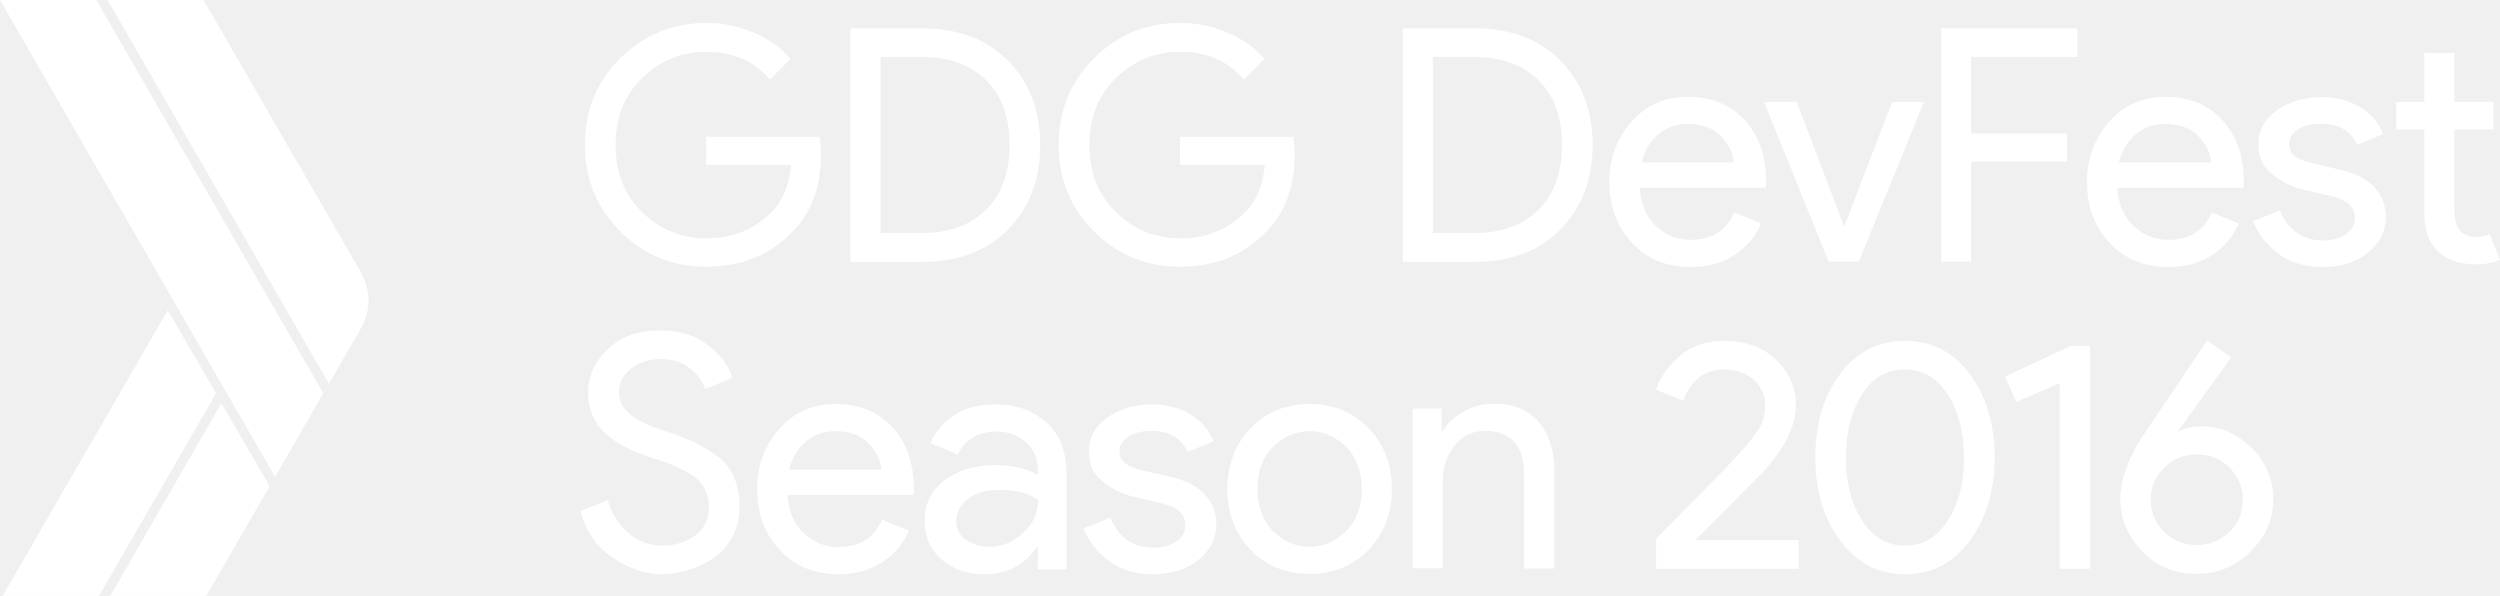
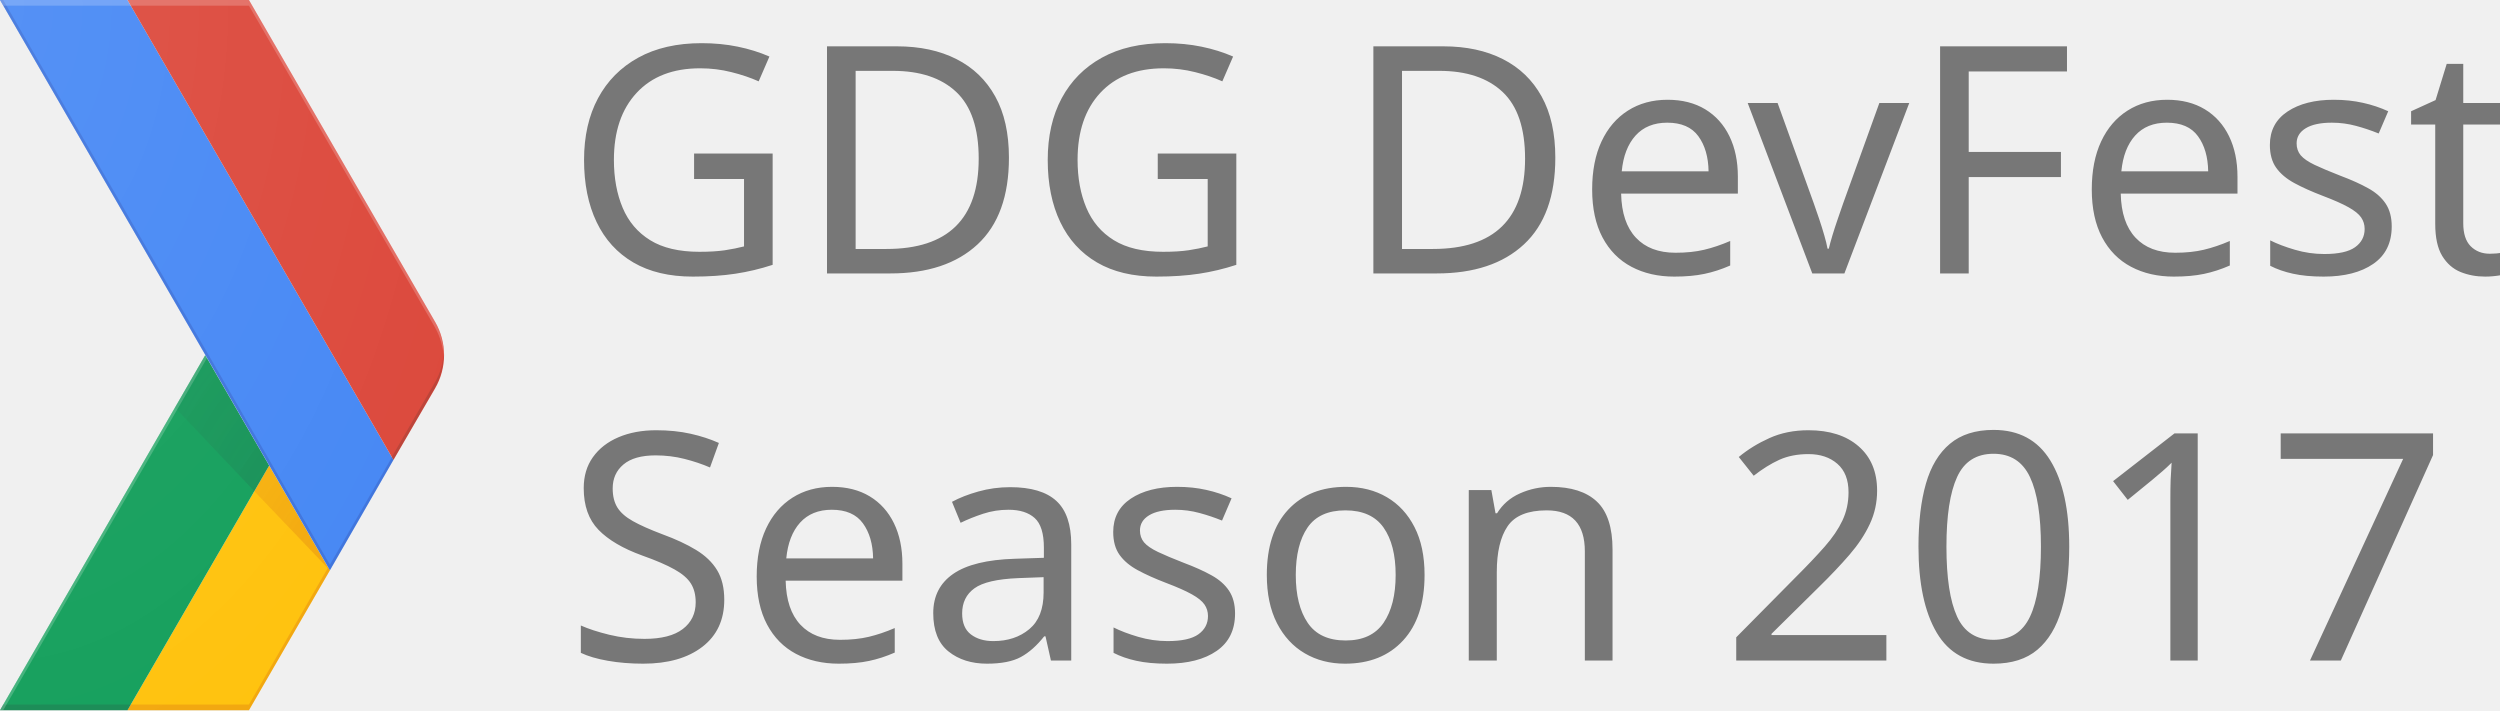
- <svg xmlns="http://www.w3.org/2000/svg" id="Layer_4" viewBox="0 0 839 200">
-   <style>.st0{fill:#FFFFFF;}</style>
-   <g id="XMLID_7_">
-     <path id="XMLID_2_" class="st0" d="M275.5 51.8c0 10.9-3.2 19.7-9.7 26.1-7.4 7.7-17 11.6-28.8 11.6-11.3 0-20.9-3.9-28.8-11.8-7.9-7.8-11.9-17.6-11.9-29.1s4-21.3 11.9-29.1c7.9-7.8 17.5-11.8 28.8-11.8 5.6 0 11 1.1 16.1 3.3 5.1 2.2 9.2 5.1 12.2 8.8l-6.9 6.9c-5.2-6.2-12.3-9.3-21.4-9.3-8.2 0-15.4 2.9-21.4 8.7-6 5.8-9 13.3-9 22.6s3 16.8 9 22.6c6 5.8 13.1 8.7 21.4 8.7 8.8 0 16-2.9 21.9-8.8 3.8-3.8 6-9.1 6.6-15.9H237v-9.4h38c.3 2.1.5 4 .5 5.9z" />
-     <path id="XMLID_4_" class="st0" d="M285.4 87.8V9.5h24c12 0 21.7 3.6 28.9 10.9 7.2 7.3 10.8 16.7 10.8 28.3s-3.6 21-10.8 28.3c-7.2 7.3-16.8 10.9-28.9 10.9h-24zm10.1-9.6h13.9c9 0 16.2-2.6 21.5-7.8 5.3-5.2 7.9-12.4 7.9-21.8 0-9.3-2.6-16.5-7.9-21.7-5.3-5.2-12.5-7.8-21.5-7.8h-13.9v59.1z" />
-     <path id="XMLID_8_" class="st0" d="M434.5 51.8c0 10.9-3.2 19.7-9.7 26.1-7.4 7.7-17 11.6-28.8 11.6-11.3 0-20.9-3.9-28.8-11.8-7.9-7.8-11.9-17.6-11.9-29.1s4-21.3 11.9-29.1c7.9-7.8 17.5-11.8 28.8-11.8 5.6 0 11 1.1 16.1 3.3 5.1 2.2 9.2 5.1 12.2 8.8l-6.9 6.9c-5.2-6.2-12.3-9.3-21.4-9.3-8.2 0-15.4 2.9-21.4 8.7-6 5.8-9 13.3-9 22.6s3 16.8 9 22.6c6 5.8 13.1 8.7 21.4 8.7 8.8 0 16-2.9 21.9-8.8 3.8-3.8 6-9.1 6.6-15.9H396v-9.4h38c.3 2.1.5 4 .5 5.9z" />
-     <path id="XMLID_10_" class="st0" d="M470.8 87.8V9.5h24c12 0 21.7 3.6 28.9 10.9 7.2 7.3 10.8 16.7 10.8 28.3s-3.6 21-10.8 28.3c-7.2 7.3-16.8 10.9-28.9 10.9h-24zm10.1-9.6h13.9c9 0 16.2-2.6 21.5-7.8 5.3-5.2 7.9-12.4 7.9-21.8 0-9.3-2.6-16.5-7.9-21.7-5.3-5.2-12.5-7.8-21.5-7.8h-13.9v59.1z" />
-     <path id="XMLID_13_" class="st0" d="M567.4 89.6c-8.1 0-14.7-2.7-19.7-8.1-5.1-5.4-7.6-12.2-7.6-20.5 0-7.8 2.5-14.5 7.4-20.1 4.9-5.6 11.2-8.4 18.9-8.4 7.9 0 14.3 2.6 19.1 7.8 4.8 5.2 7.2 12.1 7.2 20.8l-.1 1.9h-42.3c.3 5.4 2.1 9.7 5.4 12.8 3.3 3.1 7.2 4.7 11.6 4.7 7.2 0 12.1-3.1 14.7-9.2l9 3.7c-1.8 4.2-4.6 7.6-8.6 10.4-4.2 2.8-9.1 4.2-15 4.2zm14.5-35c-.2-3.1-1.6-6-4.2-8.8-2.6-2.8-6.4-4.2-11.5-4.2-3.7 0-6.9 1.2-9.7 3.5-2.7 2.3-4.6 5.5-5.6 9.4h31z" />
-     <path id="XMLID_16_" class="st0" d="M613.7 87.8L592 34.2h11l15.8 41.6h.2l16-41.6h10.7l-21.9 53.6h-10.1z" />
-     <path id="XMLID_18_" class="st0" d="M661.6 87.8h-10.1V9.5h45.7v9.6h-35.7v25.7h32.2v9.4h-32.2v33.6z" />
-     <path id="XMLID_20_" class="st0" d="M727.7 89.6c-8.1 0-14.7-2.7-19.7-8.1-5.1-5.4-7.6-12.2-7.6-20.5 0-7.8 2.5-14.5 7.4-20.1 4.9-5.6 11.2-8.4 18.9-8.4 7.9 0 14.3 2.6 19.1 7.8 4.8 5.2 7.2 12.1 7.2 20.8l-.1 1.9h-42.3c.3 5.4 2.1 9.7 5.4 12.8 3.3 3.1 7.2 4.7 11.6 4.7 7.2 0 12.1-3.1 14.7-9.2l9 3.7c-1.8 4.2-4.6 7.6-8.6 10.4-4.3 2.8-9.2 4.2-15 4.2zm14.4-35c-.2-3.1-1.6-6-4.2-8.8-2.6-2.8-6.4-4.2-11.5-4.2-3.7 0-6.9 1.2-9.7 3.5-2.7 2.3-4.6 5.5-5.6 9.4h31z" />
-     <path id="XMLID_27_" class="st0" d="M779.5 89.6c-6 0-10.9-1.5-14.8-4.4-3.9-2.9-6.8-6.6-8.6-10.9l9-3.7c2.8 6.7 7.7 10.1 14.5 10.1 3.1 0 5.7-.7 7.7-2.1 2-1.4 3-3.2 3-5.5 0-3.5-2.4-5.9-7.3-7.1l-10.8-2.6c-3.4-.9-6.7-2.5-9.7-5-3.1-2.4-4.6-5.7-4.6-9.9 0-4.7 2.1-8.6 6.3-11.5 4.2-3 9.2-4.4 14.9-4.4 4.7 0 9 1.1 12.7 3.2 3.7 2.2 6.4 5.2 8 9.2l-8.8 3.6c-2-4.7-6.1-7.1-12.2-7.1-3 0-5.5.6-7.5 1.9-2 1.2-3.1 2.9-3.1 5 0 3.1 2.4 5.1 7.1 6.2l10.6 2.5c5 1.2 8.8 3.2 11.2 6 2.4 2.8 3.6 6.1 3.6 9.6 0 4.8-2 8.8-5.9 12-4 3.3-9.1 4.9-15.3 4.9z" />
-     <path id="XMLID_29_" class="st0" d="M830.9 88.7c-5.6 0-9.9-1.5-12.9-4.5s-4.4-7.2-4.4-12.7V43.4h-9.4v-9.2h9.4V17.8h10.1v16.4h13.1v9.2h-13.1v27.3c0 5.8 2.4 8.8 7.2 8.8 1.8 0 3.4-.3 4.6-.9l3.5 8.6c-2.2 1-4.9 1.5-8.1 1.5z" />
-     <path id="XMLID_31_" class="st0" d="M222.2 192.7c-5.7 0-11.2-1.9-16.7-5.6-5.4-3.7-9-8.9-10.7-15.6l9.2-3.7c1.1 4.3 3.3 7.9 6.7 10.9 3.4 3 7.2 4.4 11.4 4.4 4.4 0 8.1-1.1 11.2-3.4 3.1-2.3 4.6-5.4 4.6-9.4 0-4.4-1.6-7.7-4.6-10.1-3.1-2.4-8-4.6-14.7-6.6-6.9-2.2-12.2-5-15.8-8.5-3.6-3.5-5.4-7.9-5.4-13.3 0-5.6 2.2-10.5 6.7-14.7 4.4-4.2 10.2-6.2 17.4-6.2 6.6 0 12 1.7 16.2 5 4.2 3.3 6.9 6.9 8.1 10.9l-9.2 3.8c-.7-2.5-2.3-4.8-4.9-6.9-2.6-2.1-5.9-3.2-10-3.2-3.9 0-7.2 1.1-9.9 3.2-2.7 2.2-4.1 4.8-4.1 8 0 2.9 1.3 5.4 3.8 7.4s6.2 3.8 11.1 5.4c3.9 1.2 7.1 2.4 9.7 3.6 2.6 1.2 5.2 2.7 7.9 4.6 2.7 1.9 4.7 4.3 6 7.2 1.3 2.9 2 6.2 2 10s-.8 7.2-2.4 10.2c-1.6 3-3.6 5.4-6.2 7.1-2.6 1.8-5.4 3.1-8.4 4-2.8 1-5.9 1.5-9 1.5z" />
-     <path id="XMLID_33_" class="st0" d="M281.4 192.7c-8.1 0-14.7-2.7-19.7-8.1-5.1-5.4-7.6-12.2-7.6-20.5 0-7.8 2.5-14.5 7.4-20.1 4.9-5.6 11.2-8.4 18.9-8.4 7.9 0 14.3 2.6 19.1 7.8 4.8 5.2 7.2 12.1 7.2 20.8l-.1 1.9h-42.3c.3 5.4 2.1 9.7 5.4 12.8 3.3 3.1 7.2 4.7 11.6 4.7 7.2 0 12.1-3.1 14.7-9.2l9 3.7c-1.8 4.2-4.6 7.6-8.6 10.4-4.3 2.8-9.2 4.2-15 4.2zm14.4-35c-.2-3.1-1.6-6-4.2-8.8-2.6-2.8-6.4-4.2-11.5-4.2-3.7 0-6.9 1.2-9.7 3.5-2.7 2.3-4.6 5.5-5.6 9.4h31z" />
-     <path id="XMLID_36_" class="st0" d="M330.3 192.7c-5.7 0-10.4-1.6-14.3-4.9-3.8-3.3-5.7-7.6-5.7-13 0-5.8 2.3-10.4 6.8-13.7 4.5-3.3 10.1-5 16.7-5 5.9 0 10.8 1.1 14.5 3.3v-1.5c0-3.9-1.3-7.1-4-9.5-2.7-2.4-6-3.6-10-3.6-2.9 0-5.6.7-7.9 2.1-2.4 1.4-4 3.3-4.9 5.7l-9.2-3.9c1.2-3.2 3.7-6.2 7.3-8.9 3.6-2.7 8.5-4.1 14.4-4.1 6.9 0 12.5 2 17.1 6 4.5 4 6.8 9.7 6.8 17v32.4h-9.6v-7.4h-.4c-4 5.9-9.9 9-17.6 9zm1.7-9.2c4.2 0 7.9-1.5 11.3-4.6 3.4-3.1 5.1-6.8 5.1-11-2.8-2.3-7.1-3.5-12.8-3.5-4.9 0-8.6 1.1-11 3.2-2.5 2.1-3.7 4.6-3.7 7.4 0 2.6 1.1 4.7 3.4 6.2 2.2 1.5 4.7 2.3 7.7 2.3z" />
-     <path id="XMLID_39_" class="st0" d="M387 192.7c-6 0-10.9-1.5-14.8-4.4-3.9-2.9-6.8-6.6-8.6-10.9l9-3.7c2.8 6.7 7.7 10.1 14.5 10.1 3.1 0 5.7-.7 7.7-2.1 2-1.4 3-3.2 3-5.5 0-3.5-2.4-5.9-7.3-7.1l-10.8-2.6c-3.4-.9-6.7-2.5-9.7-5-3.1-2.4-4.6-5.7-4.6-9.9 0-4.7 2.1-8.6 6.3-11.5 4.2-3 9.2-4.4 14.9-4.4 4.7 0 9 1.1 12.7 3.2 3.7 2.2 6.4 5.2 8 9.2l-8.8 3.6c-2-4.7-6.1-7.1-12.2-7.1-3 0-5.5.6-7.5 1.9-2 1.2-3.1 2.9-3.1 5 0 3.1 2.4 5.1 7.1 6.2l10.6 2.5c5 1.2 8.7 3.2 11.2 6 2.4 2.8 3.6 6.1 3.6 9.6 0 4.8-2 8.8-5.9 12-4.1 3.3-9.1 4.9-15.3 4.9z" />
-     <path id="XMLID_41_" class="st0" d="M419.7 143.7c5.2-5.4 11.8-8.1 19.8-8.1s14.6 2.7 19.8 8.1c5.2 5.4 7.8 12.2 7.8 20.4s-2.6 15-7.8 20.4c-5.2 5.4-11.8 8.1-19.8 8.1s-14.6-2.7-19.8-8.1c-5.2-5.4-7.8-12.2-7.8-20.4 0-8.1 2.6-14.9 7.8-20.4zm7.5 34.5c3.5 3.5 7.6 5.3 12.3 5.3 4.7 0 8.8-1.8 12.3-5.3s5.2-8.2 5.2-14.1c0-5.8-1.7-10.5-5.2-14.1-3.5-3.5-7.6-5.3-12.3-5.3-4.7 0-8.8 1.8-12.3 5.3s-5.2 8.2-5.2 14.1 1.7 10.6 5.2 14.1z" />
-     <path id="XMLID_44_" class="st0" d="M483.8 137.3v7.4h.4c1.5-2.6 3.8-4.7 6.9-6.5 3.1-1.8 6.5-2.7 10.1-2.7 6.6 0 11.7 2 15.2 6.1s5.2 9.6 5.2 16.4v32.8h-10.1v-31.3c0-9.9-4.4-14.9-13.2-14.9-4.2 0-7.5 1.7-10.2 5-2.6 3.3-3.9 7.2-3.9 11.5v29.6h-10.1v-53.6h9.7z" />
-     <path id="XMLID_46_" class="st0" d="M603.5 190.9h-47.7v-10.1c14.3-14.4 23.4-23.7 27.5-28.1 3.6-4 6-7.1 7.2-9.1 1.2-2.1 1.9-4.6 1.9-7.7 0-3.1-1.2-5.9-3.7-8.3-2.5-2.4-5.8-3.6-10-3.6-3.8 0-6.9 1.1-9.2 3.3-2.3 2.2-3.8 4.6-4.5 7.2l-9.2-3.7c1.2-3.9 3.8-7.7 7.8-11.2 3.9-3.5 9-5.2 15.3-5.2 6.9 0 12.6 2.1 17.1 6.3 4.4 4.2 6.7 9.3 6.7 15.2 0 7.3-4 15.1-11.9 23.4l-21.9 22h34.7v9.6z" />
-     <path id="XMLID_48_" class="st0" d="M661.1 181.4c-5.5 7.5-12.8 11.3-21.8 11.3s-16.2-3.8-21.8-11.3c-5.5-7.5-8.3-16.8-8.3-27.9 0-11.2 2.8-20.5 8.3-27.9 5.5-7.5 12.8-11.2 21.8-11.2s16.2 3.7 21.8 11.2c5.5 7.5 8.3 16.8 8.3 27.9 0 11.1-2.8 20.4-8.3 27.9zm-21.8 1.7c6 0 10.8-2.8 14.4-8.4 3.6-5.6 5.4-12.6 5.4-21.1 0-8.5-1.8-15.6-5.4-21.2-3.6-5.6-8.4-8.4-14.4-8.4-6.1 0-10.9 2.8-14.4 8.4-3.6 5.6-5.4 12.6-5.4 21.2 0 8.5 1.8 15.5 5.4 21.1 3.6 5.6 8.4 8.4 14.4 8.4z" />
-     <path id="XMLID_51_" class="st0" d="M701.3 190.9h-10.1v-62.3l-14.5 6.3-3.8-8.5 22-10.3h6.5v74.8z" />
-     <path id="XMLID_53_" class="st0" d="M739.5 143.1c5.8 0 11.2 2.4 16.1 7.2 4.9 4.8 7.3 10.6 7.3 17.3 0 6.6-2.5 12.5-7.6 17.5s-11.1 7.5-18 7.5c-7.4 0-13.6-2.5-18.4-7.6-4.9-5.1-7.3-10.9-7.3-17.4 0-6.9 2.9-14.7 8.8-23.2l20.3-30.1 8.1 5.6-17.8 24.7.2.2c1.8-1.1 4.5-1.7 8.3-1.7zm-2.2 39.8c4.2 0 7.9-1.5 10.9-4.4 3-2.9 4.5-6.5 4.5-10.8 0-4.2-1.5-7.8-4.5-10.8-3-3-6.7-4.4-10.9-4.4s-7.9 1.5-10.9 4.4c-3.1 3-4.6 6.5-4.6 10.8 0 4.3 1.5 7.9 4.5 10.8 3 3 6.7 4.4 11 4.4z" />
-   </g>
-   <g id="XMLID_261_">
-     <path id="XMLID_259_" class="st0" d="M32.3 0H0l92.3 160 16.2-28z" />
-     <path id="XMLID_258_" class="st0" d="M120.9 91L68.3 0H36.1l74.3 128.8 10.5-18.2c1.7-2.8 2.8-6.2 2.8-9.8-.1-3.6-1.1-6.9-2.8-9.8z" />
-     <path id="XMLID_257_" class="st0" d="M56.3 104.1L.9 200h32.3l39.3-68z" />
-     <path id="XMLID_256_" class="st0" d="M74.3 135.3L37 200h32.2l21.3-36.8z" />
+ <svg xmlns="http://www.w3.org/2000/svg" width="704px" height="200px" viewBox="0 0 704 200" version="1.1">
+   <defs>
+     <radialGradient cx="98.685%" cy="97.827%" fx="98.685%" fy="97.827%" r="324.704%" id="radialGradient-1">
+       <stop stop-color="#BF360C" stop-opacity="0.2" offset="0%" />
+       <stop stop-color="#BF360C" stop-opacity="0.02" offset="100%" />
+     </radialGradient>
+     <radialGradient cx="162.728%" cy="157.695%" fx="162.728%" fy="157.695%" r="263.106%" id="radialGradient-2">
+       <stop stop-color="#263238" stop-opacity="0.2" offset="0%" />
+       <stop stop-color="#263238" stop-opacity="0.02" offset="100%" />
+     </radialGradient>
+     <radialGradient cx="-1.251%" cy="0.781%" fx="-1.251%" fy="0.781%" r="167.971%" id="radialGradient-3">
+       <stop stop-color="#FFFFFF" stop-opacity="0.1" offset="0%" />
+       <stop stop-color="#FFFFFF" stop-opacity="0" offset="100%" />
+     </radialGradient>
+   </defs>
+   <g id="Page-1" stroke="none" stroke-width="1" fill="none" fill-rule="evenodd">
+     <g id="logo-white" transform="translate(0, -9)">
+       <text id="GDG-DevFest" font-family="ProductSans-Regular, Product Sans" font-size="89.556" font-weight="normal" fill="#777777">
+         <tspan x="159" y="86">GDG DevFest</tspan>
+         <tspan x="159" y="195">Season 2017</tspan>
+       </text>
+       <g id="XMLID_60_" transform="translate(0, 9)">
+         <g id="XMLID_61_">
+           <g id="XMLID_62_">
+             <path d="M122.5,90.6 L70.1,0 L0,0 L57.8,100 L0,200 L70.1,200 L122.5,109.4 C125.8,103.6 125.8,96.4 122.5,90.6 L122.5,90.6 Z" id="XMLID_106_" />
+             <polygon id="XMLID_105_" fill="#FFC107" points="92.4 159.8 75.8 131.1 35.9 200 70.1 200 92.9 160.6" />
+             <path d="M122.5,90.6 L70.1,0 L0,0 L57.8,100 L0,200 L70.1,200 L122.5,109.4 C125.8,103.6 125.8,96.4 122.5,90.6 L122.5,90.6 Z" id="XMLID_104_" />
+             <polygon id="XMLID_103_" fill="#0F9D58" points="57.8 100 75.8 131.1 35.9 200 0 200" />
+             <path d="M122.5,90.6 L70.1,0 L0,0 L57.8,100 L0,200 L70.1,200 L122.5,109.4 C125.8,103.6 125.8,96.4 122.5,90.6 L122.5,90.6 Z" id="XMLID_102_" />
+             <polygon id="XMLID_101_" fill="#BF360C" opacity="0.2" points="70.1 198.4 36.8 198.4 35.9 200 70.1 200 92.9 160.6 92.4 159.8" />
+             <path d="M122.5,90.6 L70.1,0 L0,0 L57.8,100 L0,200 L70.1,200 L122.5,109.4 C125.8,103.6 125.8,96.4 122.5,90.6 L122.5,90.6 Z" id="XMLID_100_" />
+             <polygon id="XMLID_99_" fill="#263238" opacity="0.2" points="0.9 198.4 0 200 35.9 200 36.8 198.4" />
+             <path d="M122.5,90.6 L70.1,0 L0,0 L57.8,100 L0,200 L70.1,200 L122.5,109.4 C125.8,103.6 125.8,96.4 122.5,90.6 L122.5,90.6 Z" id="XMLID_98_" />
+             <polygon id="XMLID_96_" fill="#FFFFFF" opacity="0.2" points="0 200 0.9 200 58.3 100.8 57.8 100" />
+             <path d="M122.5,90.6 L70.1,0 L0,0 L57.8,100 L0,200 L70.1,200 L122.5,109.4 C125.8,103.6 125.8,96.4 122.5,90.6 L122.5,90.6 Z" id="XMLID_94_" />
+             <polygon id="XMLID_92_" fill="url(#radialGradient-1)" points="92.9 160.6 75.8 131.1 71.6 138.3" />
+             <path d="M122.5,90.6 L70.1,0 L0,0 L57.8,100 L0,200 L70.1,200 L122.5,109.4 C125.8,103.6 125.8,96.4 122.5,90.6 L122.5,90.6 Z" id="XMLID_90_" />
+             <polygon id="XMLID_89_" fill="url(#radialGradient-2)" points="71.6 138.3 75.8 131.1 57.8 100 49.3 114.8" />
+             <path d="M122.5,90.6 L70.1,0 L0,0 L57.8,100 L0,200 L70.1,200 L122.5,109.4 C125.8,103.6 125.8,96.4 122.5,90.6 L122.5,90.6 Z" id="XMLID_88_" />
+             <g id="XMLID_85_" fill="#4285F4">
+               <g id="XMLID_86_">
+                 <polygon id="XMLID_87_" points="35.9 0 0 0 92.9 160.6 110.8 129.5" />
+               </g>
+             </g>
+             <path d="M122.5,90.6 L70.1,0 L0,0 L57.8,100 L0,200 L70.1,200 L122.5,109.4 C125.8,103.6 125.8,96.4 122.5,90.6 L122.5,90.6 Z" id="XMLID_84_" />
+             <path d="M122.5,109.4 C125.9,103.6 125.9,96.4 122.5,90.6 L70.1,0 L35.9,0 L110.8,129.5 L122.5,109.4 L122.5,109.4 Z" id="XMLID_83_" fill="#DB4437" />
+             <path d="M122.5,90.6 L70.1,0 L0,0 L57.8,100 L0,200 L70.1,200 L122.5,109.4 C125.8,103.6 125.8,96.4 122.5,90.6 L122.5,90.6 Z" id="XMLID_82_" />
+             <polygon id="XMLID_71_" fill="#1A237E" opacity="0.2" points="110.8 129.5 110.4 128.7 92.9 159 0.9 0 0 0 92.9 160.6 110.8 129.5" />
+             <path d="M122.5,90.6 L70.1,0 L0,0 L57.8,100 L0,200 L70.1,200 L122.5,109.4 C125.8,103.6 125.8,96.4 122.5,90.6 L122.5,90.6 Z" id="XMLID_69_" />
+             <path d="M70.1,1.6 L122.5,92.2 C124,94.9 124.8,97.8 125,100.8 C125.1,97.3 124.3,93.8 122.5,90.6 L70.1,0 L0,0 L0.9,1.6 L70.1,1.6 L70.1,1.6 Z" id="XMLID_67_" fill="#FFFFFF" opacity="0.2" />
+             <path d="M122.5,90.6 L70.1,0 L0,0 L57.8,100 L0,200 L70.1,200 L122.5,109.4 C125.8,103.6 125.8,96.4 122.5,90.6 L122.5,90.6 Z" id="XMLID_66_" />
+             <path d="M110.8,129.5 L122.4,109.4 C124.2,106.3 125,102.7 124.9,99.2 C124.8,102.2 124,105.1 122.4,107.8 L110.3,128.7 L110.8,129.5 L110.8,129.5 Z" id="XMLID_65_" fill="#3E2723" opacity="0.2" />
+             <path d="M122.5,90.6 L70.1,0 L0,0 L57.8,100 L0,200 L70.1,200 L122.5,109.4 C125.8,103.6 125.8,96.4 122.5,90.6 L122.5,90.6 Z" id="XMLID_64_" />
+             <path d="M122.5,90.6 L70.1,0 L0,0 L57.8,100 L0,200 L70.1,200 L122.5,109.4 C125.8,103.6 125.8,96.4 122.5,90.6 L122.5,90.6 Z" id="XMLID_63_" fill="url(#radialGradient-3)" />
+           </g>
+         </g>
+       </g>
+     </g>
  </g>
</svg>
